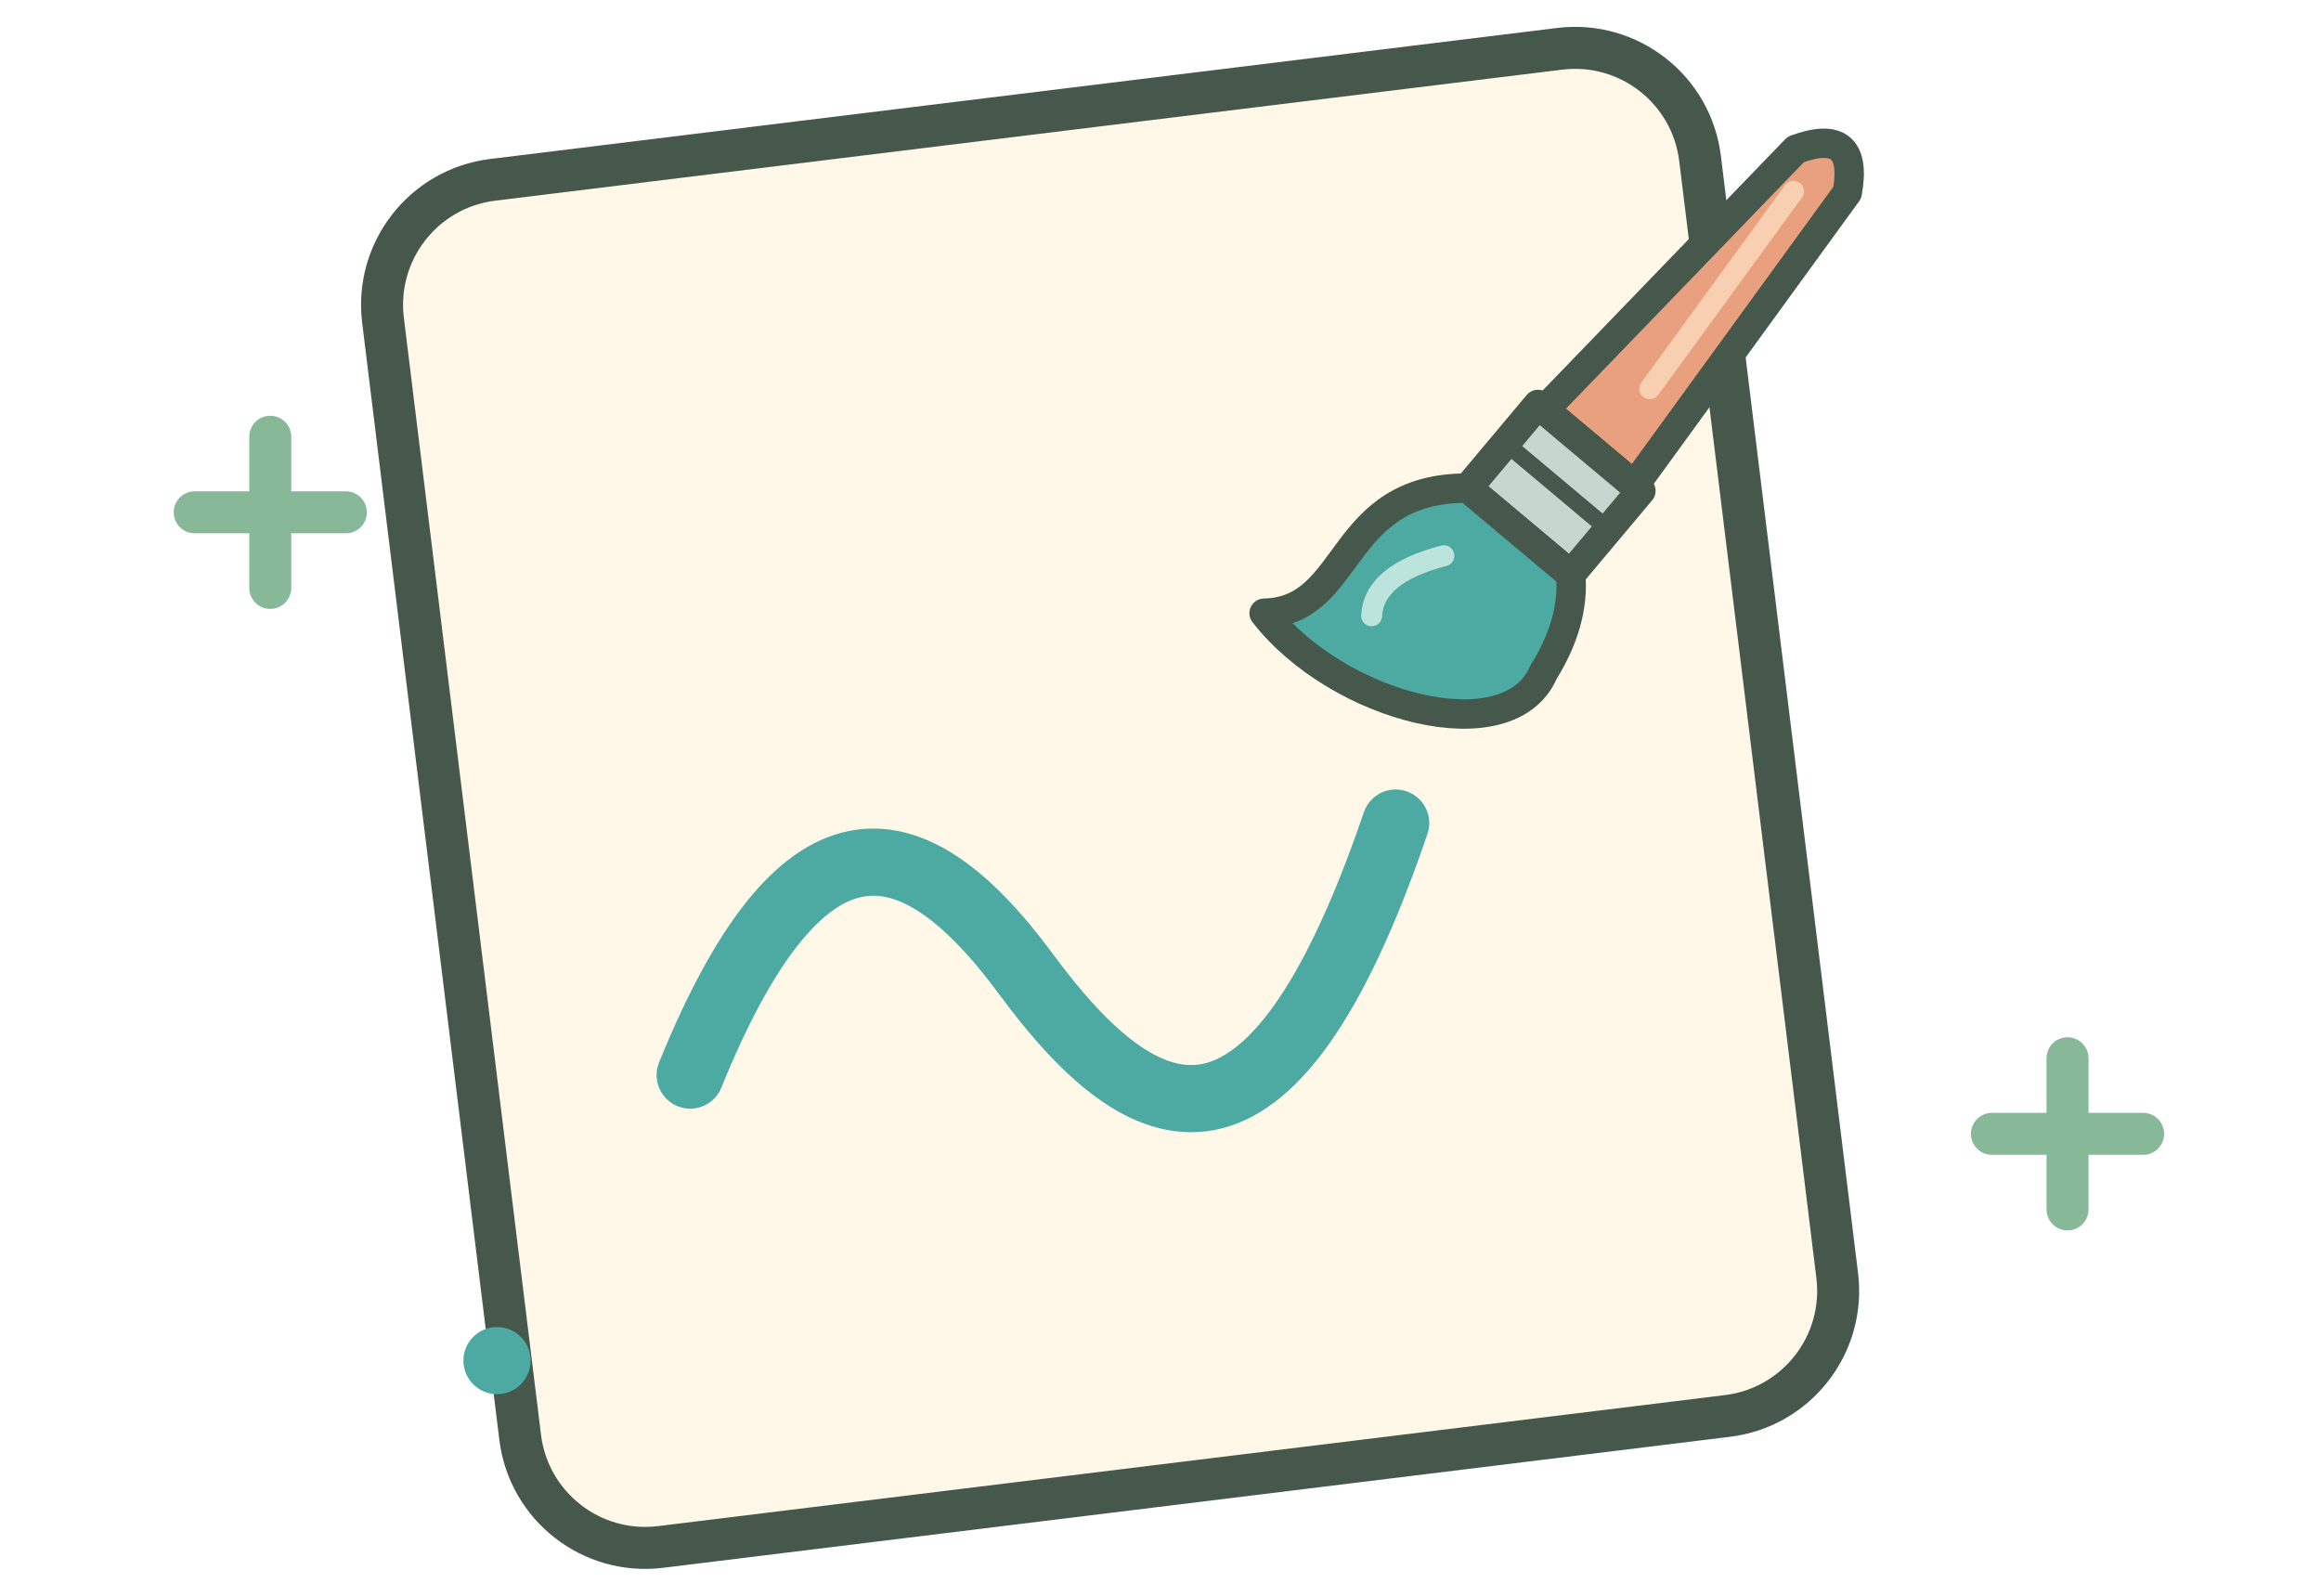
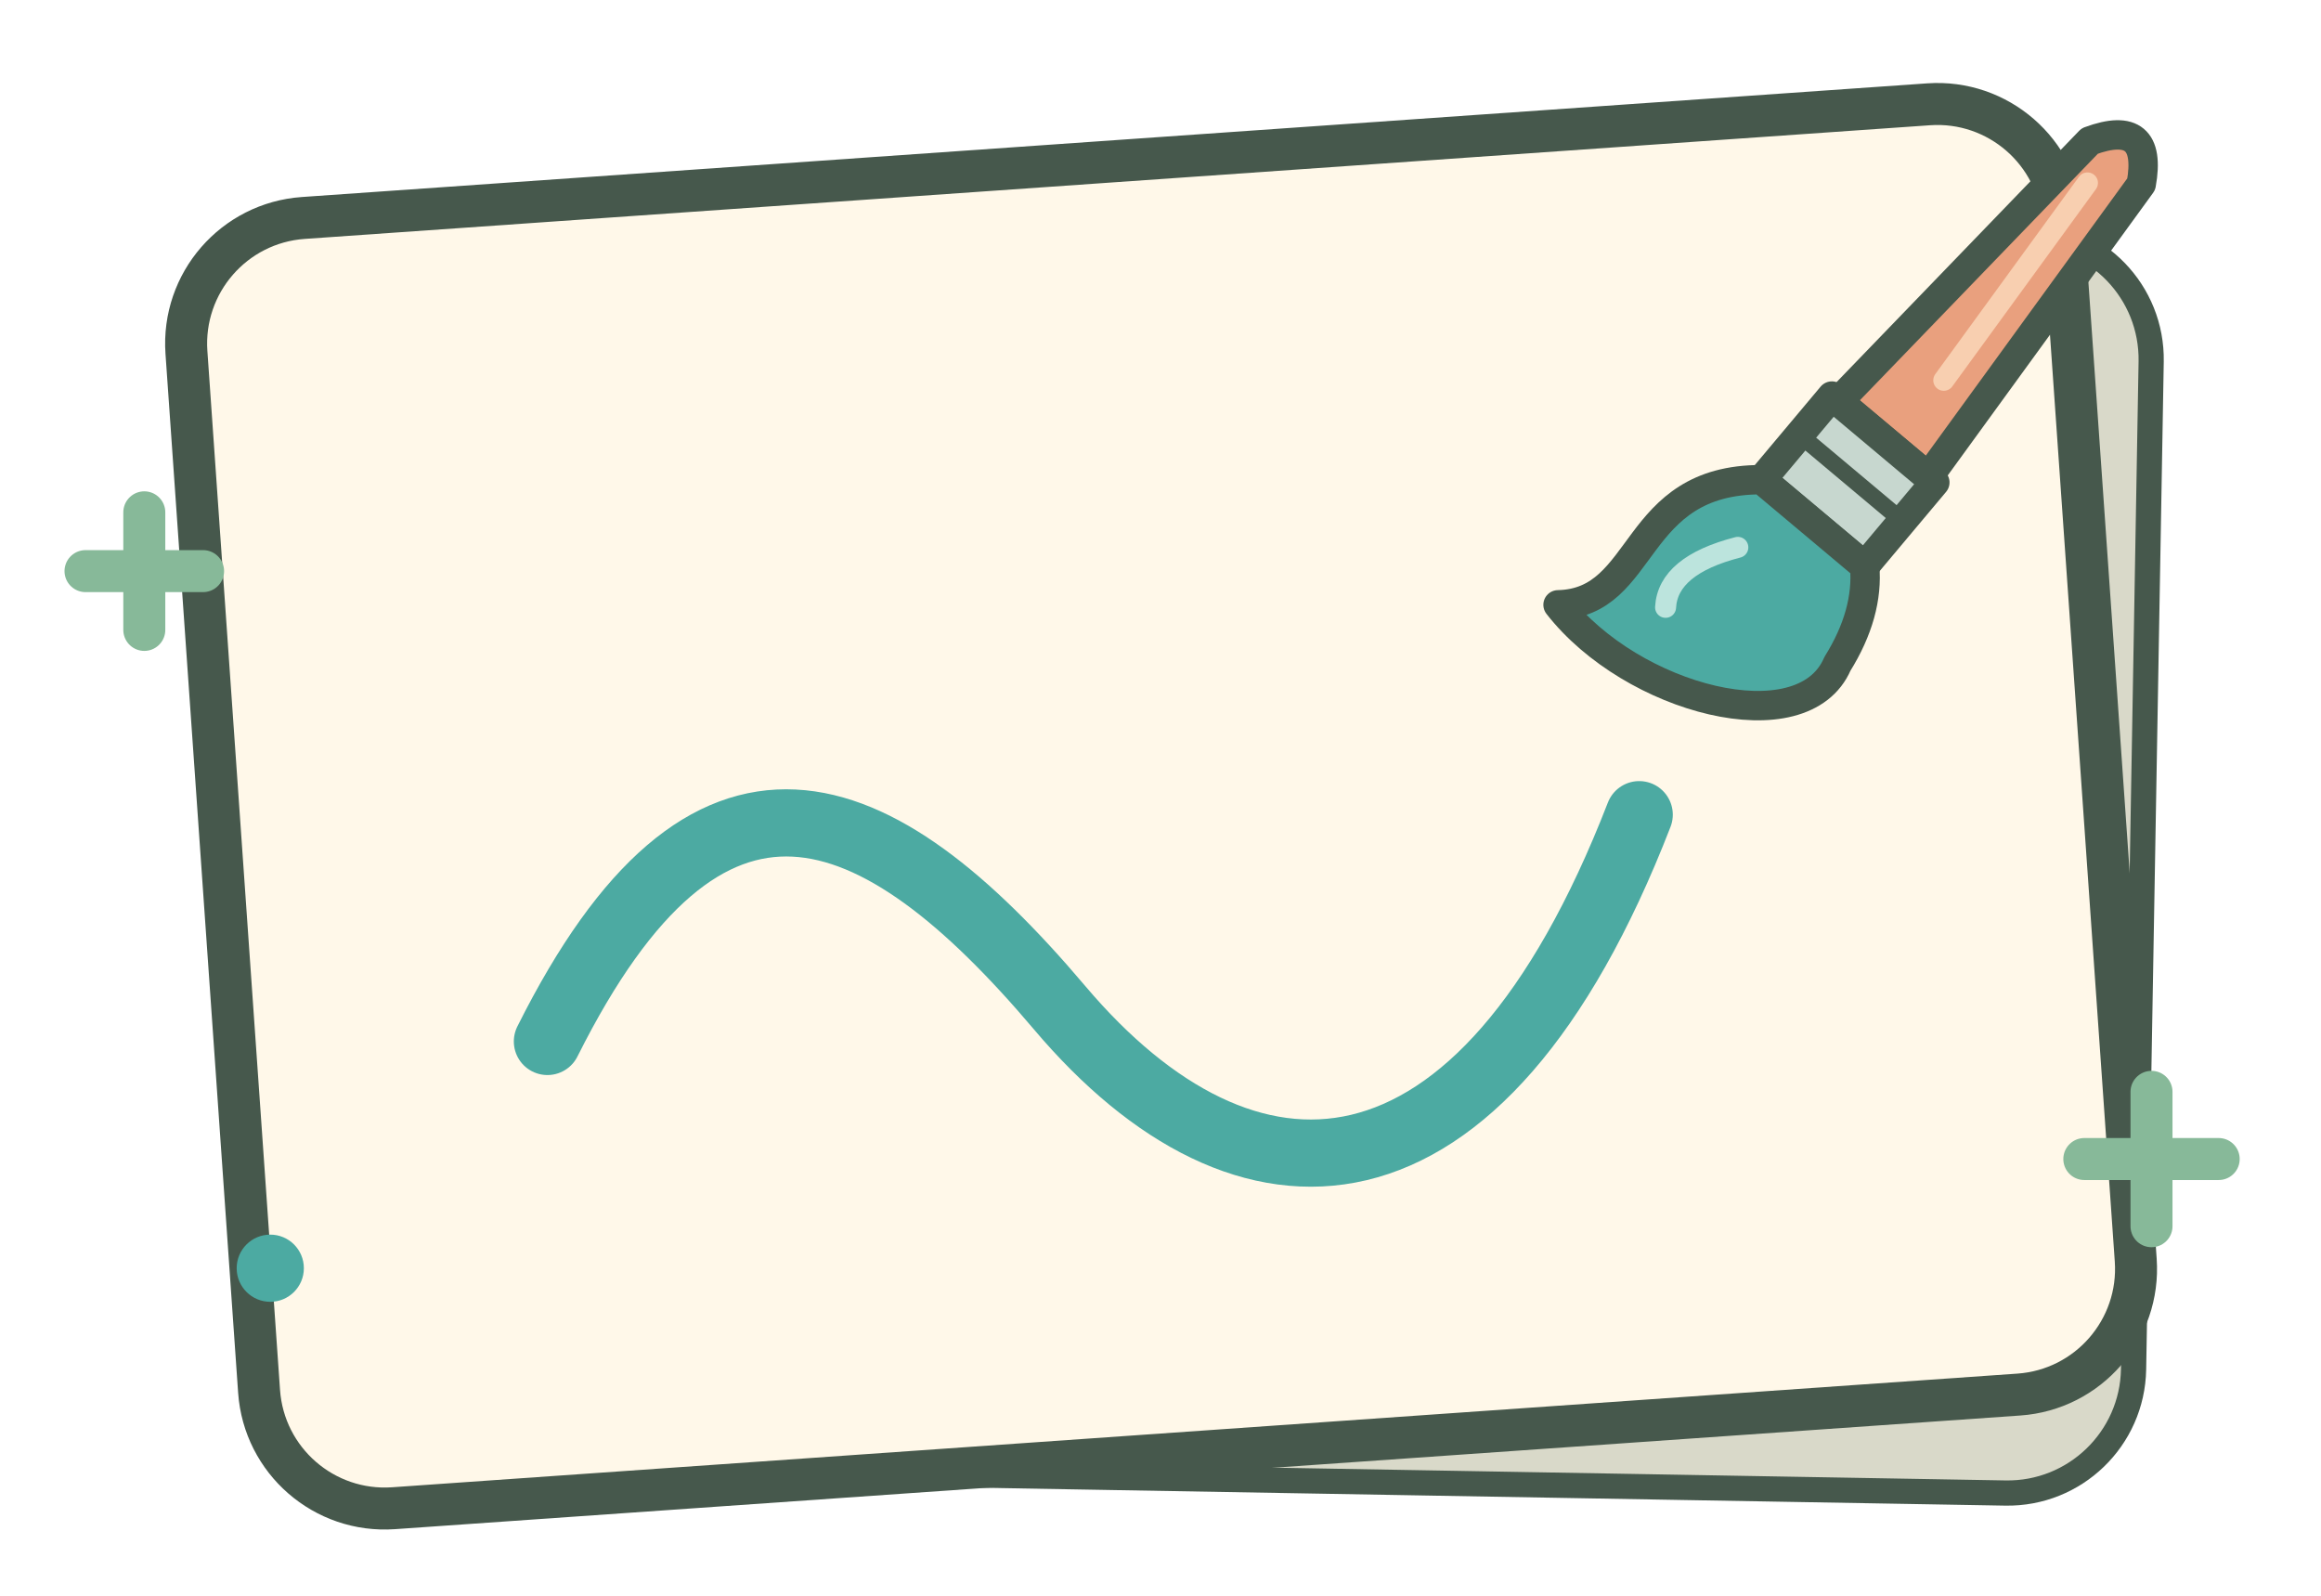
- <svg xmlns="http://www.w3.org/2000/svg" width="320" height="220" viewBox="42 15 240 190">
-   <rect x="77" y="28" width="158" height="164" rx="15" fill="#fff8e9" stroke="#46584c" stroke-width="5" transform="rotate(-7 156 110)" />
-   <path d="M106 143C119 111 132 112 146 131S175 157 190 113" fill="none" stroke="#4caaa2" stroke-width="8" stroke-linecap="round" />
-   <g transform="translate(215 66) rotate(40)" stroke="#46584c" stroke-width="3.5" stroke-linecap="round" stroke-linejoin="round">
+ <svg xmlns="http://www.w3.org/2000/svg" width="320" height="220" viewBox="30 15 260 190">
+   <rect x="53" y="41" width="224" height="150" rx="15" fill="#d9d9c9" stroke="#46584c" stroke-width="3" transform="rotate(1 160 112)" />
+   <rect x="48" y="34" width="224" height="154" rx="15" fill="#fff8e9" stroke="#46584c" stroke-width="5" transform="rotate(-4 160 110)" />
+   <path d="M87 139C106 101 126 109 148 135S198 161 217 112" fill="none" stroke="#4caaa2" stroke-width="8" stroke-linecap="round" />
+   <g transform="translate(248 65) rotate(40)" stroke="#46584c" stroke-width="3.5" stroke-linecap="round" stroke-linejoin="round">
    <path d="M-4-40Q0-47 4-40L7 3H-7Z" fill="#e9a07e" />
    <path d="M-1-36 1-7" fill="none" stroke="#f8cfb0" stroke-width="2.5" />
    <path d="M-8 3H8V16H-8Z" fill="#c7d7cf" />
    <path d="M-7 9H7" fill="none" stroke-width="2" />
    <path d="M-8 16C-20 26-9 36-17 43C-3 46 16 37 13 27Q12 20 8 16Z" fill="#4caaa2" />
    <path d="M-5 24Q-10 31-7 35" fill="none" stroke="#bce4dd" stroke-width="2.5" />
  </g>
-   <path d="M47 76h18M56 67v18M261 150h18M270 141v18" stroke="#87b999" stroke-width="5" stroke-linecap="round" />
-   <circle cx="83" cy="177" r="4" fill="#4caaa2" />
+   <path d="M32 83h14M39 76v14M270 153h16M278 145v16" stroke="#87b999" stroke-width="5" stroke-linecap="round" />
+   <circle cx="54" cy="166" r="4" fill="#4caaa2" />
</svg>
